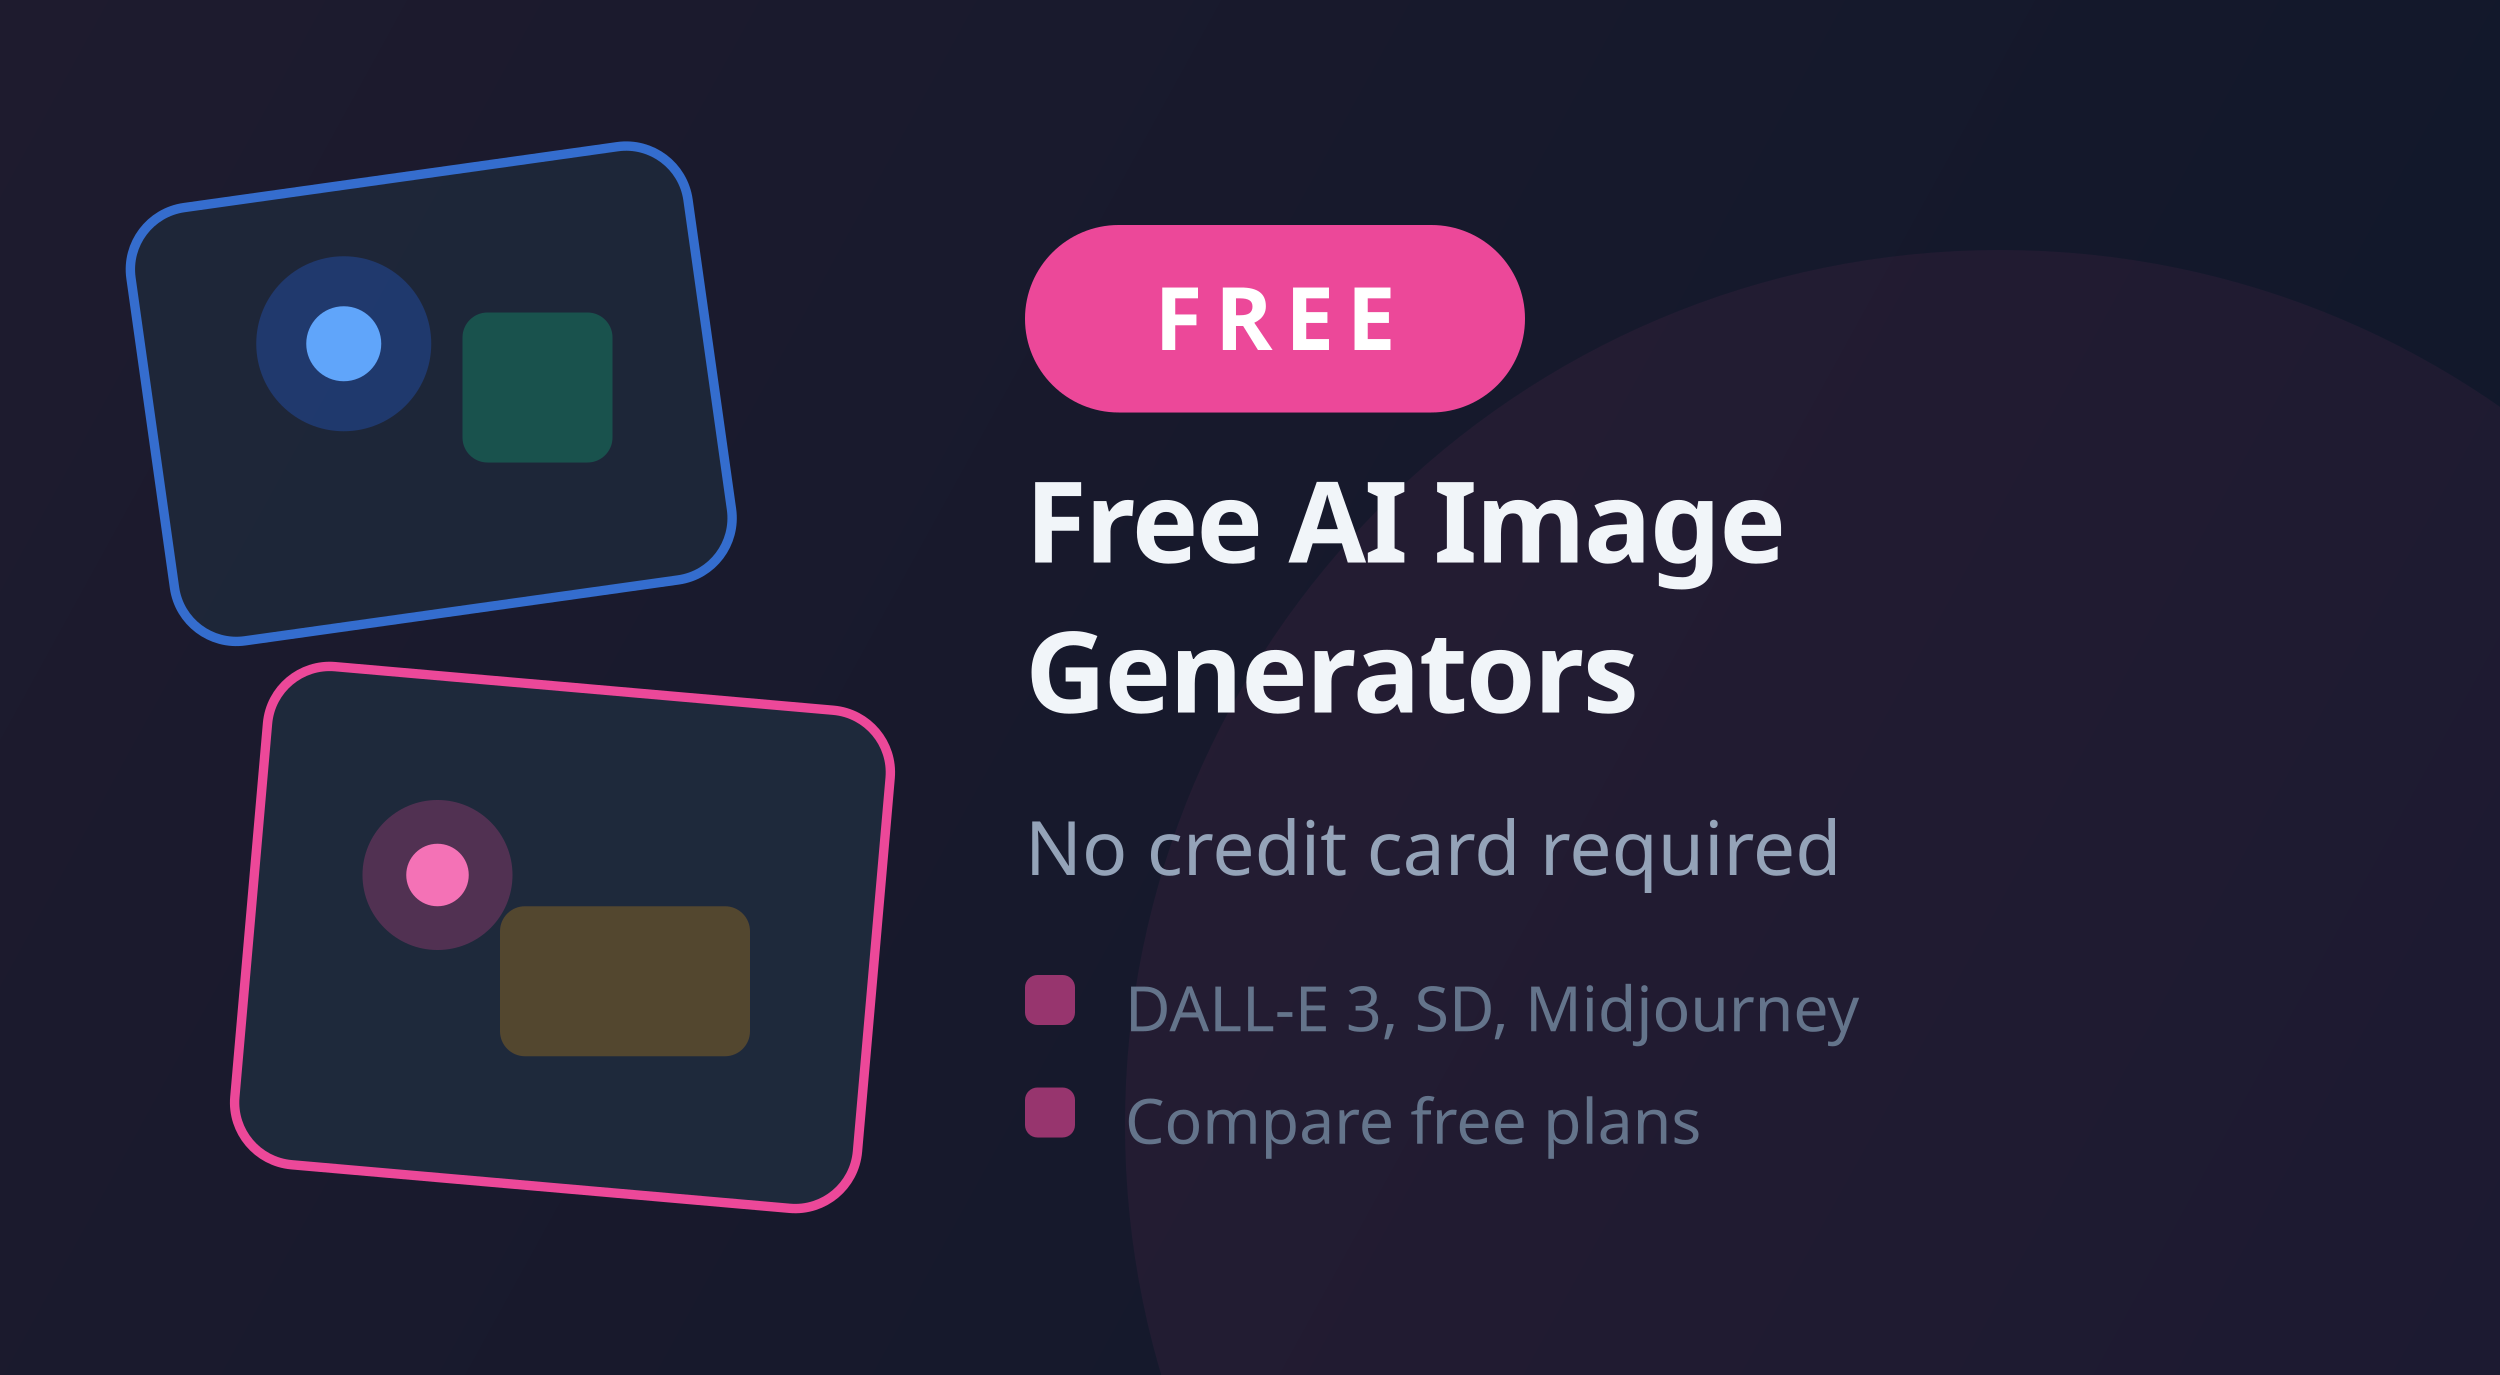
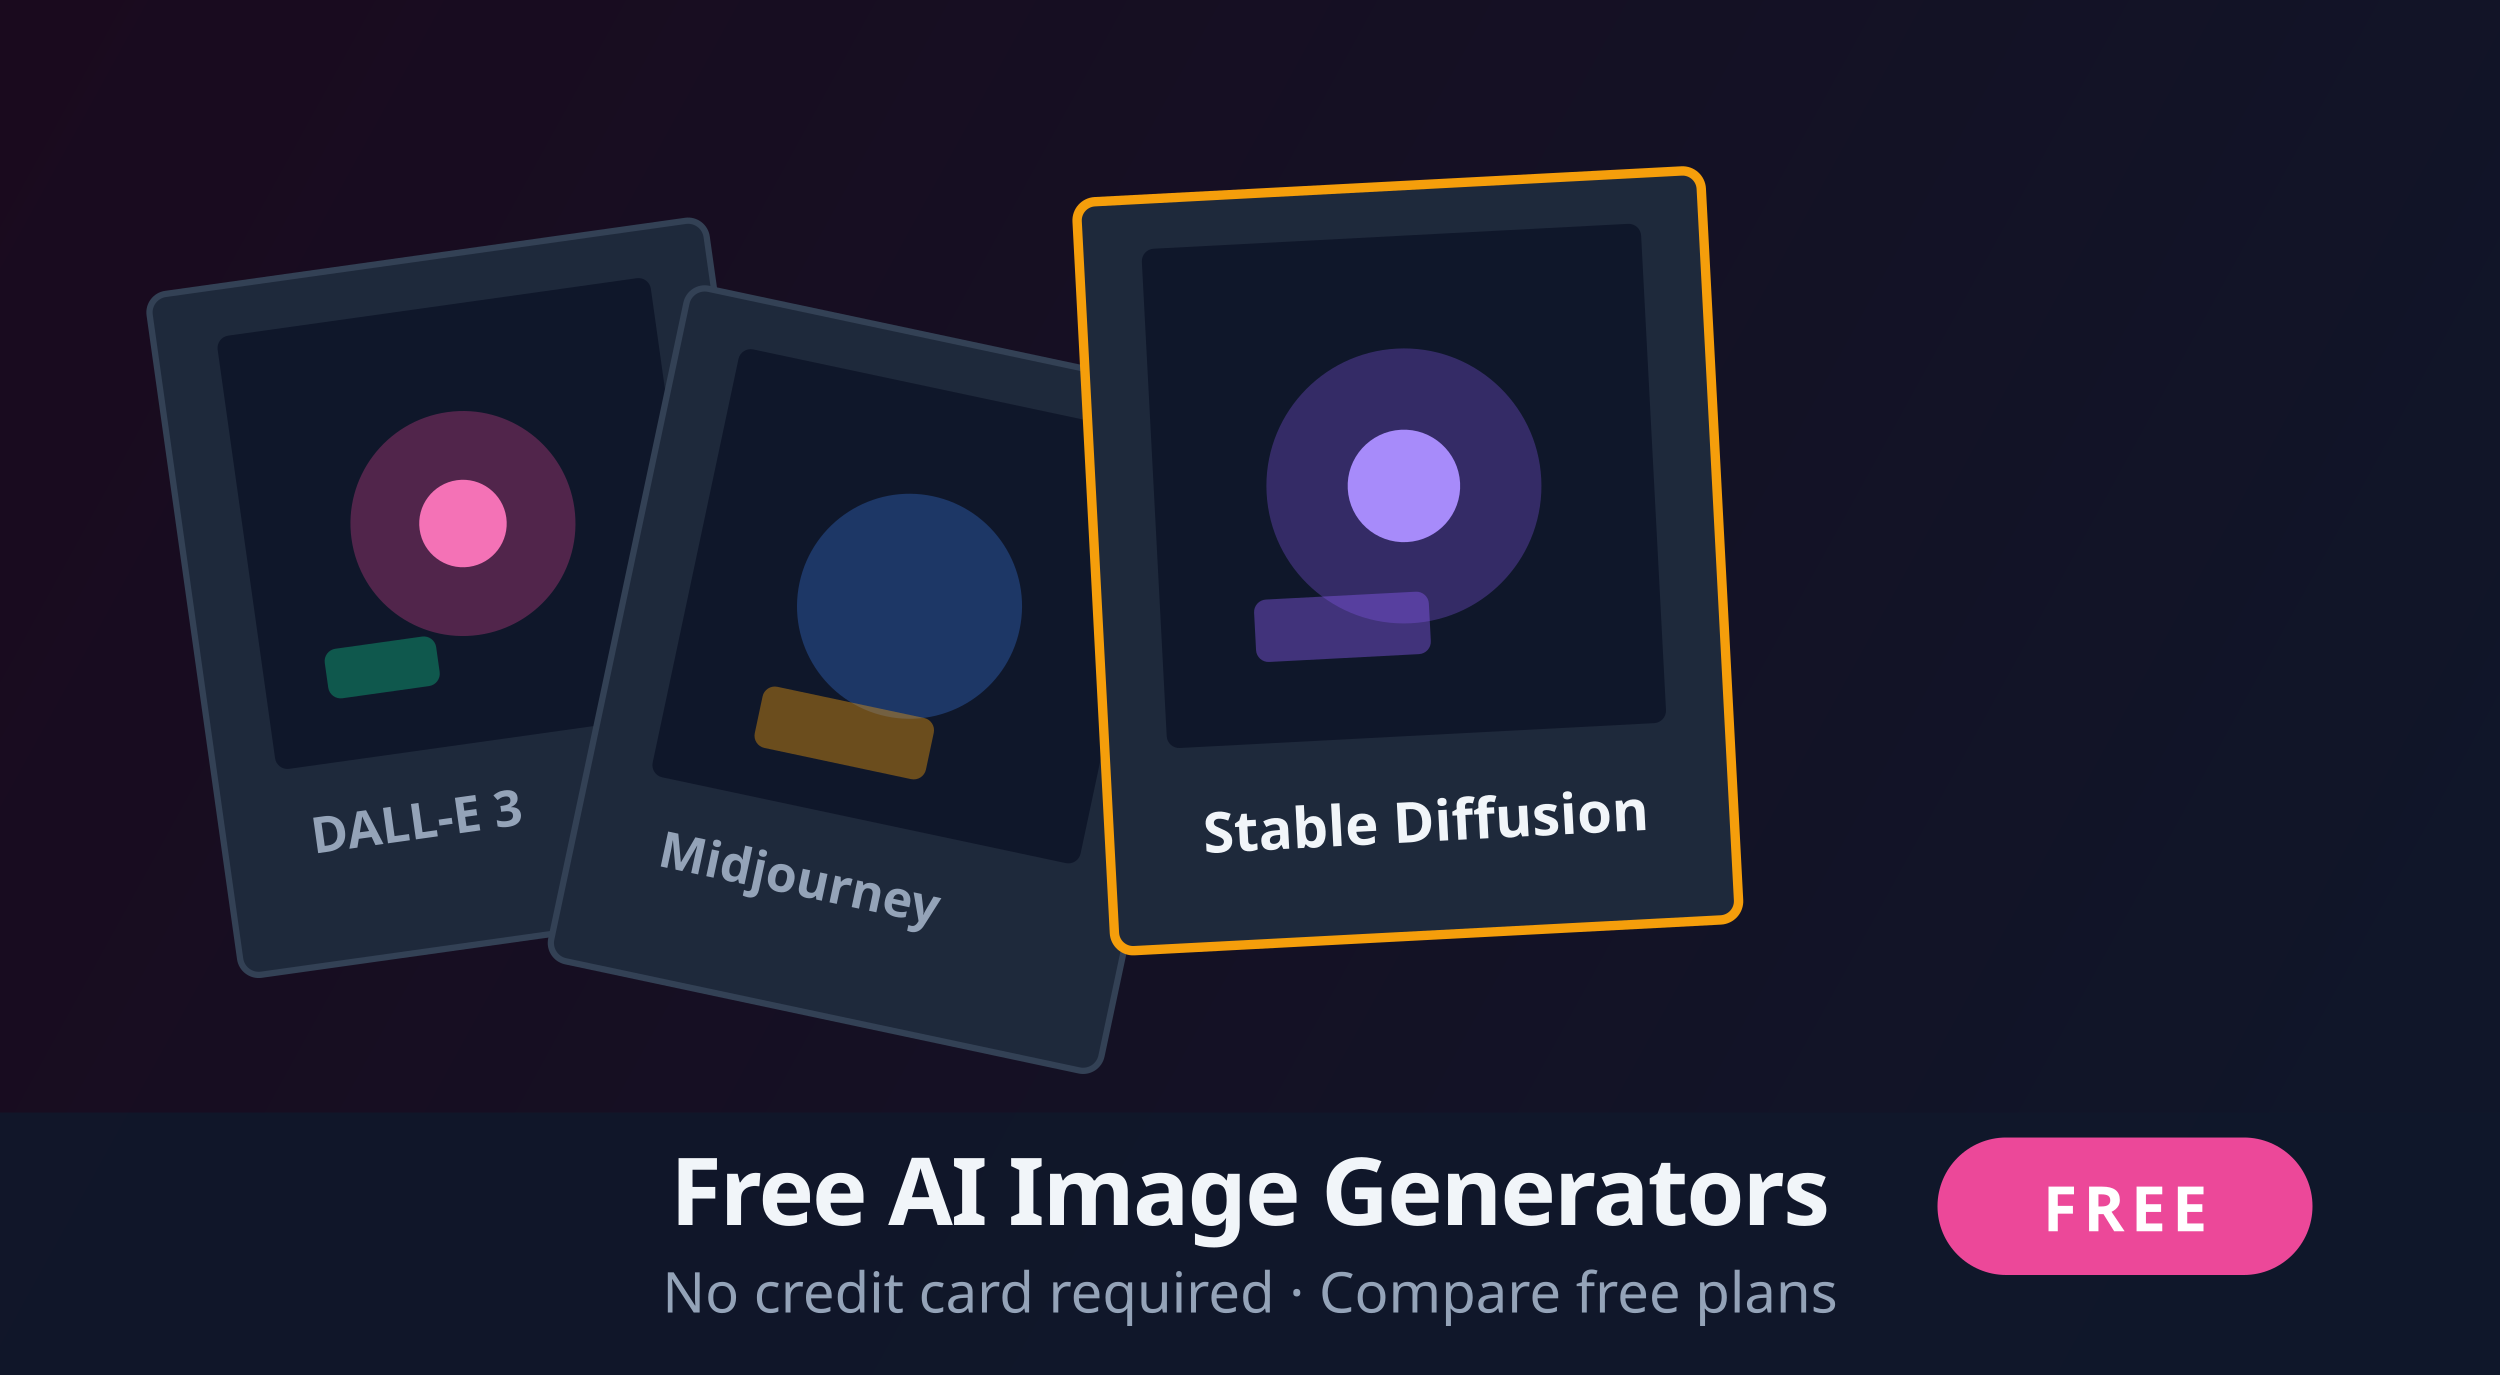
<svg xmlns="http://www.w3.org/2000/svg" viewBox="0 0 400 220" fill="none">
  <defs>
-     <linearGradient id="f1" x1="0" y1="0" x2="400" y2="220" gradientUnits="userSpaceOnUse">
-       <stop stop-color="#1e1b2e" />
+     <linearGradient id="ib1" x1="0" y1="0" x2="400" y2="220" gradientUnits="userSpaceOnUse">
+       <stop stop-color="#1a0a1e" />
      <stop offset="1" stop-color="#0f172a" />
    </linearGradient>
  </defs>
-   <rect width="400" height="220" fill="url(#f1)" />
-   <circle cx="320" cy="180" r="140" fill="#ec4899" opacity="0.06" />
-   <rect x="24" y="28" width="90" height="70" rx="10" fill="#1e293b" stroke="#3b82f6" stroke-width="1.5" opacity="0.8" transform="rotate(-8, 69, 63)" />
-   <circle cx="55" cy="55" r="14" fill="#2563eb" opacity="0.3" />
-   <circle cx="55" cy="55" r="6" fill="#60a5fa" />
-   <rect x="74" y="50" width="24" height="24" rx="4" fill="#10b981" opacity="0.3" />
-   <rect x="40" y="110" width="100" height="80" rx="10" fill="#1e293b" stroke="#ec4899" stroke-width="1.5" transform="rotate(5, 90, 150)" />
-   <circle cx="70" cy="140" r="12" fill="#ec4899" opacity="0.25" />
-   <circle cx="70" cy="140" r="5" fill="#f472b6" />
-   <rect x="80" y="145" width="40" height="24" rx="4" fill="#f59e0b" opacity="0.25" />
-   <rect x="164" y="36" width="80" height="30" rx="15" fill="#ec4899" />
-   <text x="204" y="56" text-anchor="middle" fill="#fff" font-size="14" font-weight="900" font-family="system-ui" letter-spacing="2">FREE</text>
-   <text x="164" y="90" fill="#f1f5f9" font-size="18" font-weight="900" font-family="system-ui" letter-spacing="-0.3">Free AI Image</text>
-   <text x="164" y="114" fill="#f1f5f9" font-size="18" font-weight="900" font-family="system-ui" letter-spacing="-0.3">Generators</text>
-   <text x="164" y="140" fill="#94a3b8" font-size="12" font-family="system-ui">No credit card required</text>
-   <rect x="164" y="156" width="8" height="8" rx="2" fill="#ec4899" opacity="0.6" />
-   <text x="180" y="165" fill="#64748b" font-size="10" font-family="system-ui">DALL-E 3, SD, Midjourney</text>
-   <rect x="164" y="174" width="8" height="8" rx="2" fill="#ec4899" opacity="0.6" />
-   <text x="180" y="183" fill="#64748b" font-size="10" font-family="system-ui">Compare free plans</text>
+   <rect width="400" height="220" fill="url(#ib1)" />
+   <g transform="rotate(-8, 80, 90)">
+     <rect x="30" y="40" width="90" height="110" rx="3" fill="#1e293b" stroke="#334155" stroke-width="1" />
+     <rect x="40" y="48" width="70" height="70" rx="2" fill="#0f172a" />
+     <circle cx="75" cy="83" r="18" fill="#ec4899" opacity="0.3" />
+     <circle cx="75" cy="83" r="7" fill="#f472b6" />
+     <rect x="50" y="100" width="18" height="8" rx="2" fill="#10b981" opacity="0.4" />
+     <text x="44" y="132" fill="#94a3b8" font-size="8" font-weight="600" font-family="system-ui">DALL-E 3</text>
+   </g>
+   <g transform="rotate(12, 150, 100)">
+     <rect x="100" y="55" width="90" height="110" rx="3" fill="#1e293b" stroke="#334155" stroke-width="1" />
+     <rect x="110" y="63" width="70" height="70" rx="2" fill="#0f172a" />
+     <circle cx="145" cy="98" r="18" fill="#3b82f6" opacity="0.3" />
+     <rect x="125" y="115" width="28" height="10" rx="2" fill="#f59e0b" opacity="0.4" />
+     <text x="114" y="147" fill="#94a3b8" font-size="8" font-weight="600" font-family="system-ui">Midjourney</text>
+   </g>
+   <g transform="rotate(-3, 220, 85)">
+     <rect x="175" y="30" width="100" height="120" rx="3" fill="#1e293b" stroke="#f59e0b" stroke-width="1.5" />
+     <rect x="185" y="38" width="80" height="80" rx="2" fill="#0f172a" />
+     <circle cx="225" cy="78" r="22" fill="#8b5cf6" opacity="0.3" />
+     <circle cx="225" cy="78" r="9" fill="#a78bfa" />
+     <rect x="200" y="95" width="28" height="10" rx="2" fill="#8b5cf6" opacity="0.4" />
+     <text x="190" y="135" fill="#f1f5f9" font-size="9" font-weight="700" font-family="system-ui">Stable Diffusion</text>
+   </g>
+   <rect x="0" y="178" width="400" height="42" fill="#0f172a" opacity="0.85" />
+   <text x="200" y="196" text-anchor="middle" fill="#f1f5f9" font-size="15" font-weight="900" font-family="system-ui" letter-spacing="-0.3">Free AI Image Generators</text>
+   <text x="200" y="210" text-anchor="middle" fill="#94a3b8" font-size="9" font-family="system-ui">No credit card required · Compare free plans</text>
+   <rect x="310" y="182" width="60" height="22" rx="11" fill="#ec4899" />
+   <text x="340" y="197" text-anchor="middle" fill="#fff" font-size="10" font-weight="900" font-family="system-ui" letter-spacing="1">FREE</text>
</svg>
